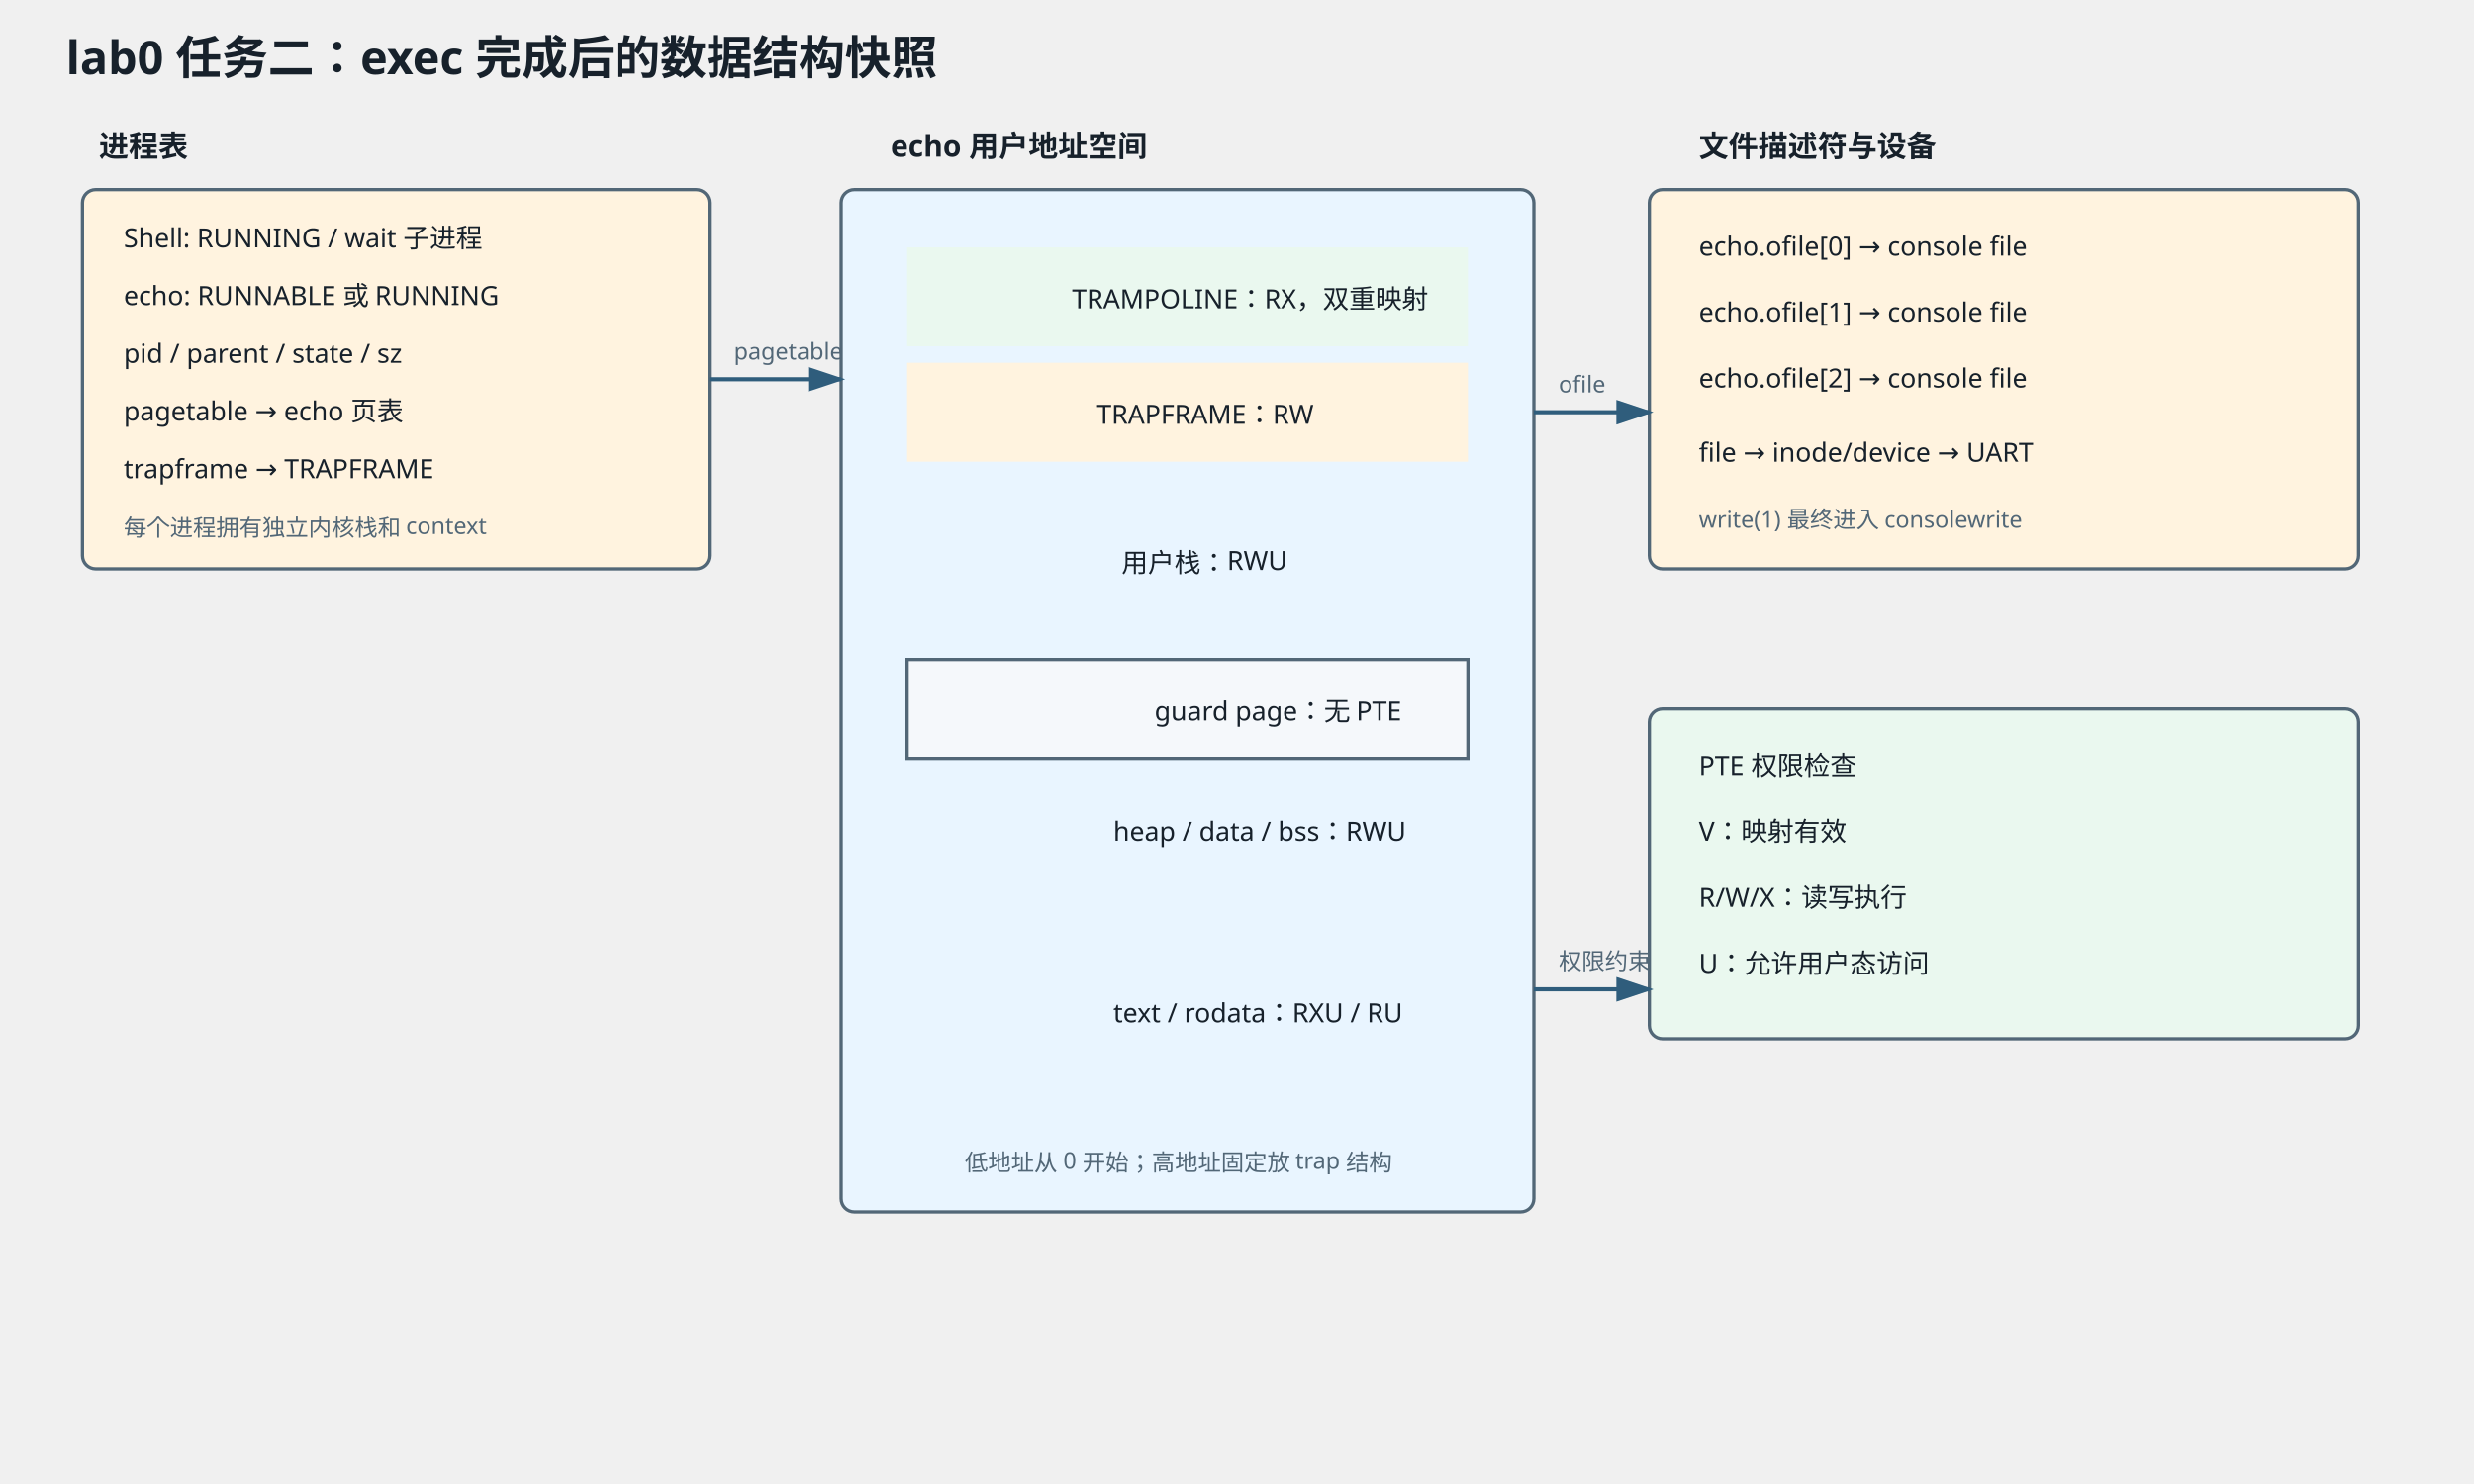
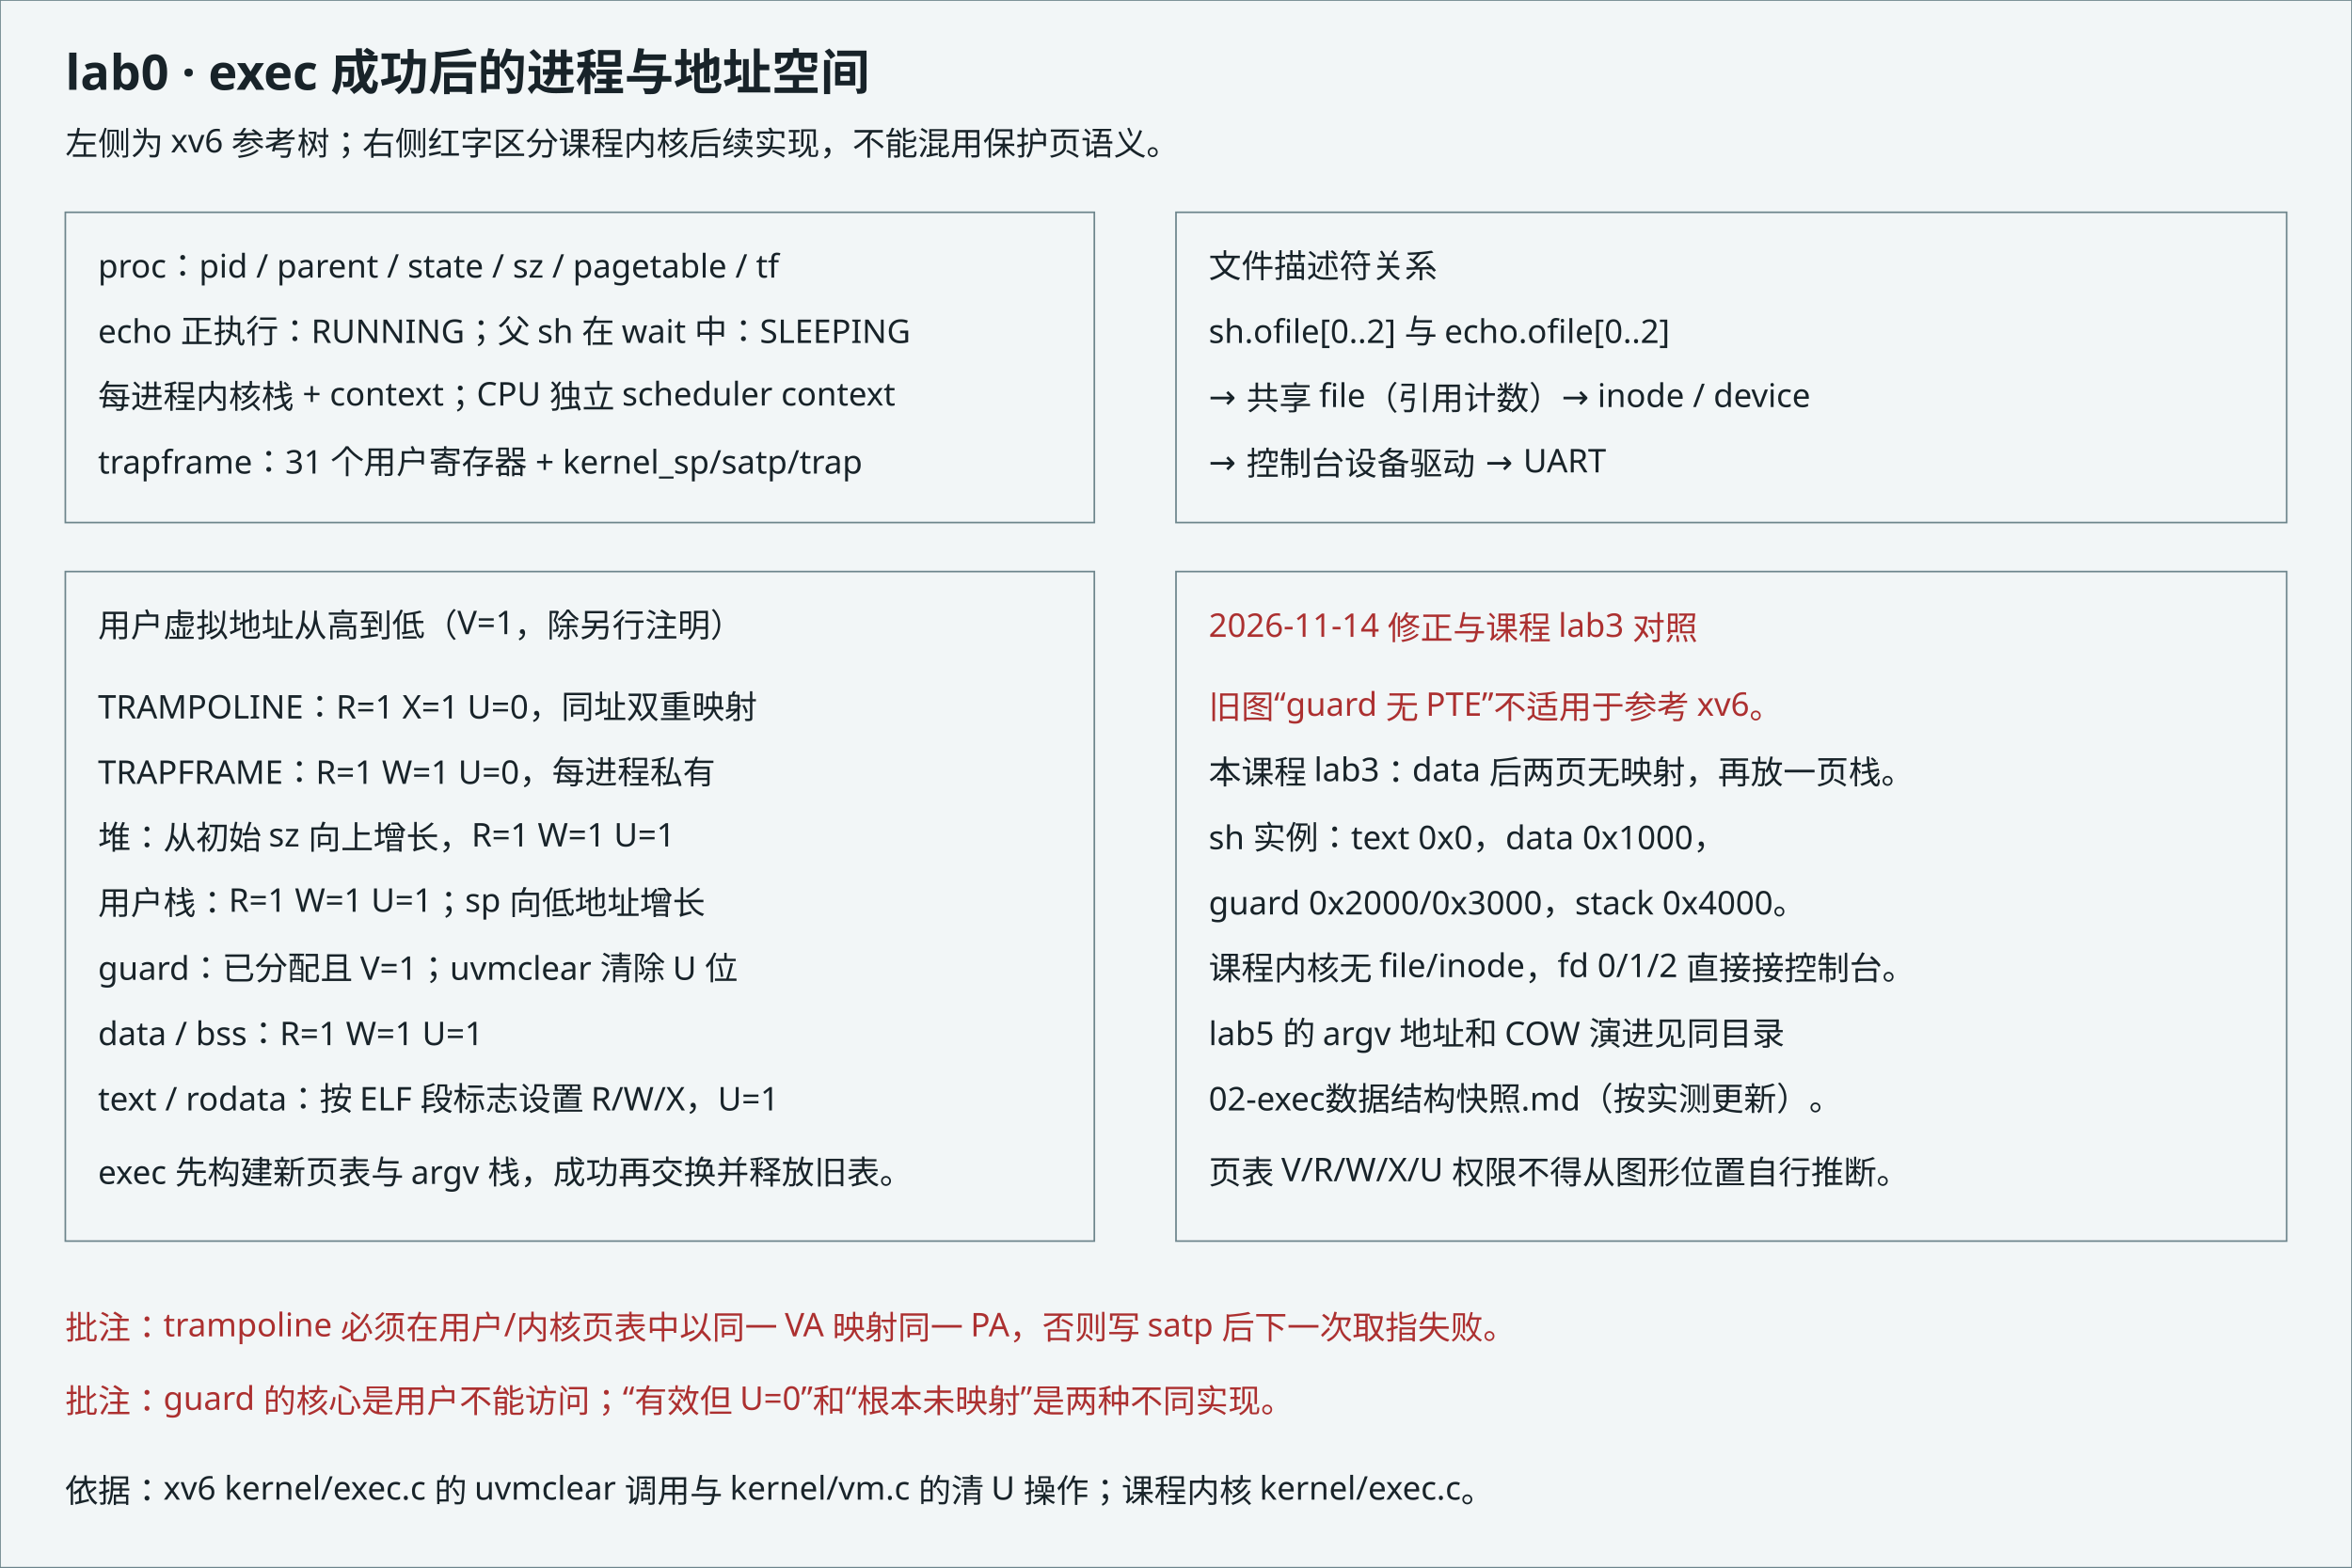
- <svg xmlns="http://www.w3.org/2000/svg" width="1500" height="900" viewBox="0 0 1500 900">
-   <style>.title{font:700 28px sans-serif;fill:#17212b}.head{font:700 18px sans-serif;fill:#17212b}.box{fill:#f5f8fb;stroke:#526777;stroke-width:2}.u{fill:#e9f5ff}.s{fill:#fff3df}.r{fill:#eaf8ef}.t{font:16px sans-serif;fill:#17212b}.small{font:14px sans-serif;fill:#526777}.arrow{stroke:#2f5d7c;stroke-width:2.5;fill:none;marker-end:url(#a)}</style>
-   <defs>
-     <marker id="a" markerWidth="10" markerHeight="10" refX="8" refY="3" orient="auto">
-       <path d="M0,0 L9,3 L0,6 z" fill="#2f5d7c" />
-     </marker>
-   </defs>
-   <text x="40" y="45" class="title">lab0 任务二：exec 完成后的数据结构快照</text>
-   <text x="60" y="95" class="head">进程表</text>
-   <rect x="50" y="115" width="380" height="230" rx="8" class="box s" />
-   <text x="75" y="150" class="t">Shell: RUNNING / wait 子进程</text>
-   <text x="75" y="185" class="t">echo: RUNNABLE 或 RUNNING</text>
-   <text x="75" y="220" class="t">pid / parent / state / sz</text>
-   <text x="75" y="255" class="t">pagetable → echo 页表</text>
-   <text x="75" y="290" class="t">trapframe → TRAPFRAME</text>
-   <text x="75" y="325" class="small">每个进程拥有独立内核栈和 context</text>
-   <text x="540" y="95" class="head">echo 用户地址空间</text>
-   <rect x="510" y="115" width="420" height="620" rx="8" class="box u" />
-   <rect x="550" y="150" width="340" height="60" class="r" />
-   <text x="650" y="187" class="t">TRAMPOLINE：RX，双重映射</text>
-   <rect x="550" y="220" width="340" height="60" class="s" />
-   <text x="665" y="257" class="t">TRAPFRAME：RW</text>
-   <rect x="550" y="310" width="340" height="80" class="u" />
-   <text x="680" y="347" class="t">用户栈：RWU</text>
-   <rect x="550" y="400" width="340" height="60" class="box" />
-   <text x="700" y="437" class="t">guard page：无 PTE</text>
-   <rect x="550" y="470" width="340" height="100" class="u" />
-   <text x="675" y="510" class="t">heap / data / bss：RWU</text>
-   <rect x="550" y="580" width="340" height="100" class="u" />
-   <text x="675" y="620" class="t">text / rodata：RXU / RU</text>
-   <text x="585" y="710" class="small">低地址从 0 开始；高地址固定放 trap 结构</text>
-   <text x="1030" y="95" class="head">文件描述符与设备</text>
-   <rect x="1000" y="115" width="430" height="230" rx="8" class="box s" />
-   <text x="1030" y="155" class="t">echo.ofile[0] → console file</text>
-   <text x="1030" y="195" class="t">echo.ofile[1] → console file</text>
-   <text x="1030" y="235" class="t">echo.ofile[2] → console file</text>
-   <text x="1030" y="280" class="t">file → inode/device → UART</text>
-   <text x="1030" y="320" class="small">write(1) 最终进入 consolewrite</text>
-   <rect x="1000" y="430" width="430" height="200" rx="8" class="box r" />
-   <text x="1030" y="470" class="t">PTE 权限检查</text>
-   <text x="1030" y="510" class="t">V：映射有效</text>
-   <text x="1030" y="550" class="t">R/W/X：读写执行</text>
-   <text x="1030" y="590" class="t">U：允许用户态访问</text>
-   <path d="M430 230 H510" class="arrow" />
-   <path d="M930 250 H1000" class="arrow" />
-   <path d="M930 600 H1000" class="arrow" />
-   <text x="445" y="218" class="small">pagetable</text>
-   <text x="945" y="238" class="small">ofile</text>
-   <text x="945" y="588" class="small">权限约束</text>
+ <svg xmlns="http://www.w3.org/2000/svg" width="1440" height="960" viewBox="0 0 1440 960">
+   <style>text{font:20px sans-serif;fill:#182329}.h{font-size:30px;font-weight:bold}.n{fill:#ac3030} rect{fill:#f2f6f7;stroke:#6d858c}</style>
+   <rect width="1440" height="960" fill="white" />
+   <text x="40" y="55" class="h">lab0 · exec 成功后的进程与地址空间</text>
+   <text x="40" y="95">左侧为 xv6 参考树；右侧红字区分课程内核后续实现，不能混用保护页语义。</text>
+   <rect x="40" y="130" width="630" height="190" />
+   <text x="60" y="170">proc：pid / parent / state / sz / pagetable / tf</text>
+   <text x="60" y="210">echo 正执行：RUNNING；父 sh 在 wait 中：SLEEPING</text>
+   <text x="60" y="250">每进程内核栈 + context；CPU 独立 scheduler context</text>
+   <text x="60" y="290">trapframe：31 个用户寄存器 + kernel_sp/satp/trap</text>
+   <rect x="40" y="350" width="630" height="410" />
+   <text x="60" y="390">用户虚拟地址从高到低（V=1，除另行注明）</text>
+   <text x="60" y="440">TRAMPOLINE：R=1 X=1 U=0，同址双重映射</text>
+   <text x="60" y="480">TRAPFRAME：R=1 W=1 U=0，每进程私有</text>
+   <text x="60" y="520">堆：从初始 sz 向上增长，R=1 W=1 U=1</text>
+   <text x="60" y="560">用户栈：R=1 W=1 U=1；sp 向低地址增长</text>
+   <text x="60" y="600">guard：已分配且 V=1；uvmclear 清除 U 位</text>
+   <text x="60" y="640">data / bss：R=1 W=1 U=1</text>
+   <text x="60" y="680">text / rodata：按 ELF 段标志设置 R/W/X，U=1</text>
+   <text x="60" y="725">exec 先构建新页表与 argv 栈，成功再交换并释放旧表。</text>
+   <rect x="720" y="130" width="680" height="190" />
+   <text x="740" y="170">文件描述符关系</text>
+   <text x="740" y="210">sh.ofile[0..2] 与 echo.ofile[0..2]</text>
+   <text x="740" y="250">→ 共享 file（引用计数）→ inode / device</text>
+   <text x="740" y="290">→ 控制台设备驱动 → UART</text>
+   <rect x="720" y="350" width="680" height="410" />
+   <text x="740" y="390" class="n">2026-11-14 修正与课程 lab3 对照</text>
+   <text x="740" y="440" class="n">旧图“guard 无 PTE”不适用于参考 xv6。</text>
+   <text x="740" y="480">本课程 lab3：data 后两页无映射，再放一页栈。</text>
+   <text x="740" y="520">sh 实例：text 0x0，data 0x1000，</text>
+   <text x="740" y="560">guard 0x2000/0x3000，stack 0x4000。</text>
+   <text x="740" y="600">课程内核无 file/inode，fd 0/1/2 直接接控制台。</text>
+   <text x="740" y="640">lab5 的 argv 地址和 COW 演进见同目录</text>
+   <text x="740" y="680">02-exec数据结构快照.md（按实测更新）。</text>
+   <text x="740" y="725">页表 V/R/W/X/U 权限不得从图形位置自行推断。</text>
+   <text x="40" y="820" class="n">批注：trampoline 必须在用户/内核页表中以同一 VA 映射同一 PA，否则写 satp 后下一次取指失败。</text>
+   <text x="40" y="865" class="n">批注：guard 的核心是用户不能访问；“有效但 U=0”和“根本未映射”是两种不同实现。</text>
+   <text x="40" y="920">依据：xv6 kernel/exec.c 的 uvmclear 调用与 kernel/vm.c 的清 U 操作；课程内核 kernel/exec.c。</text>
</svg>
